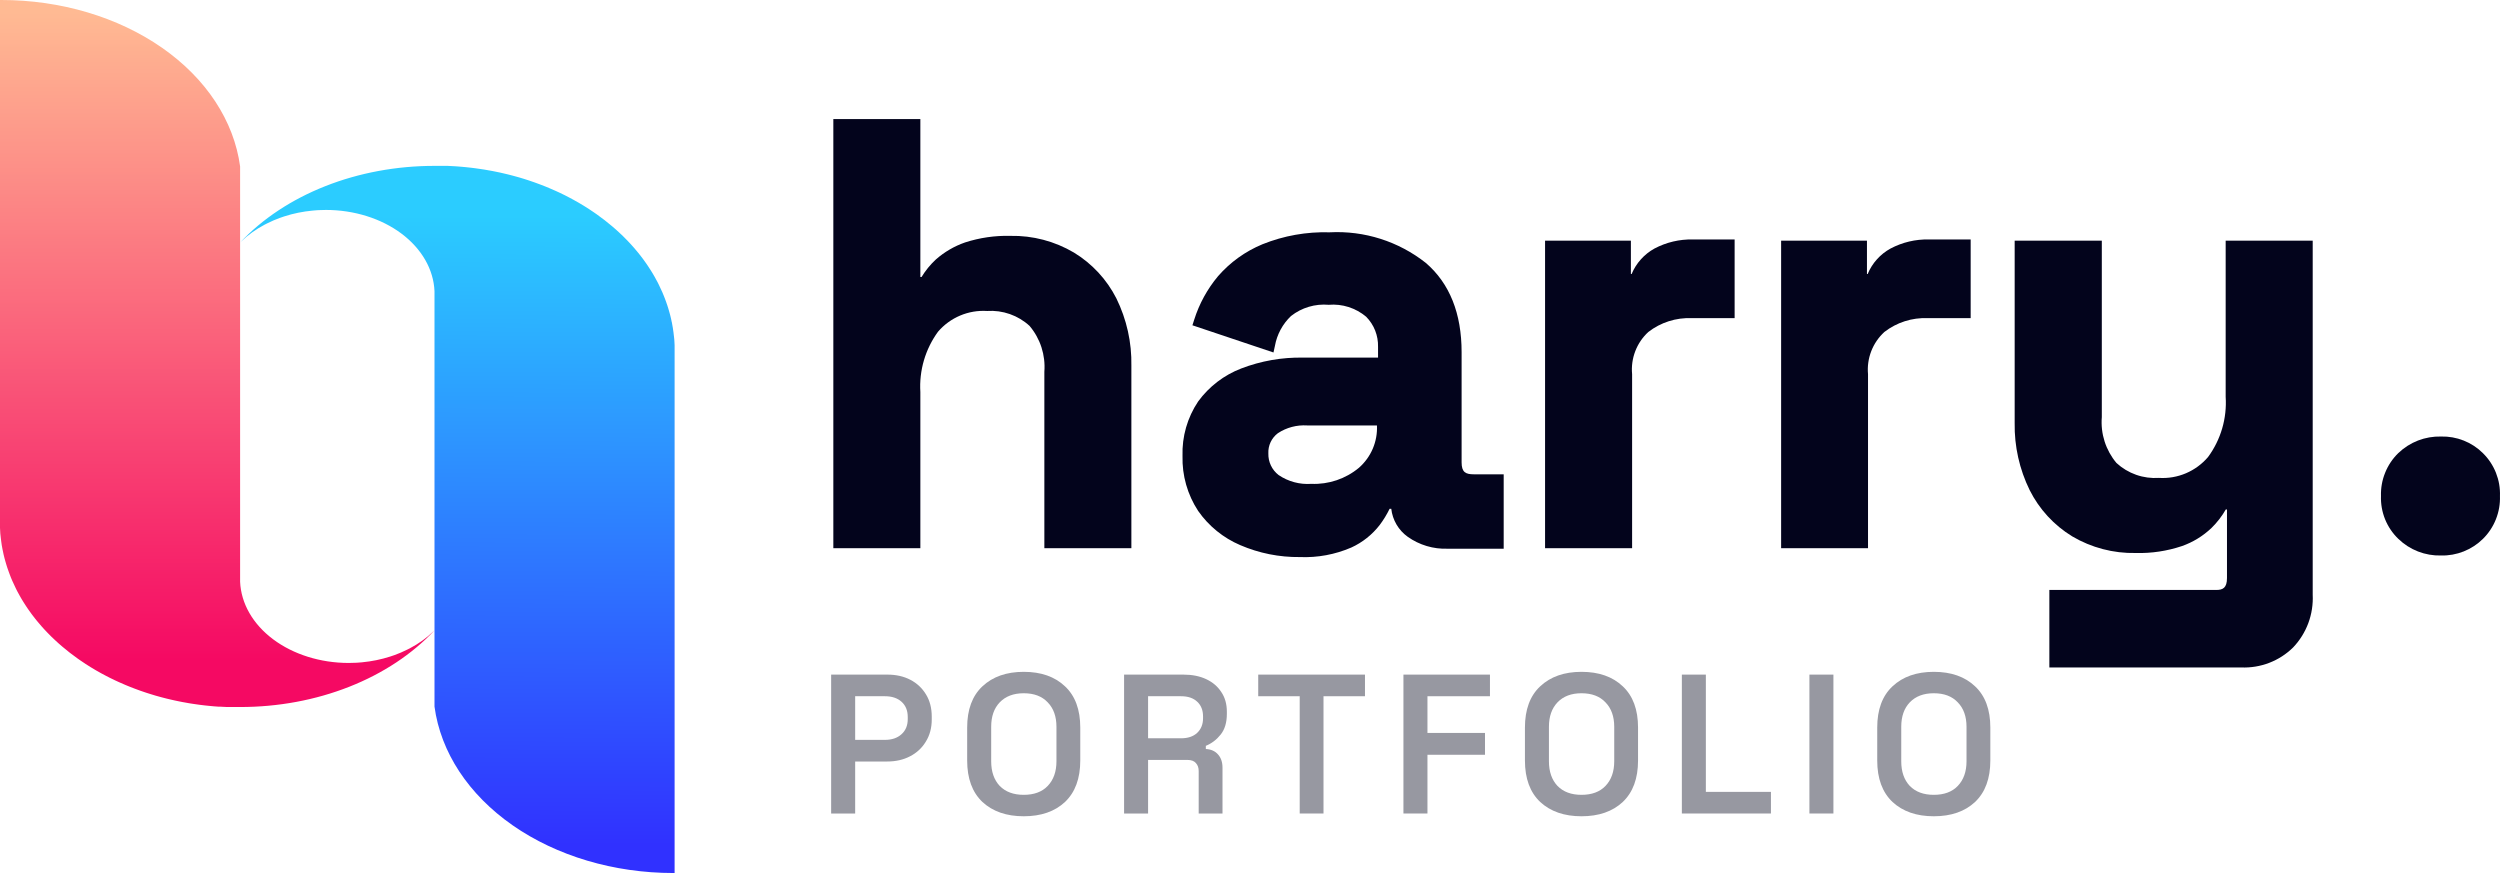
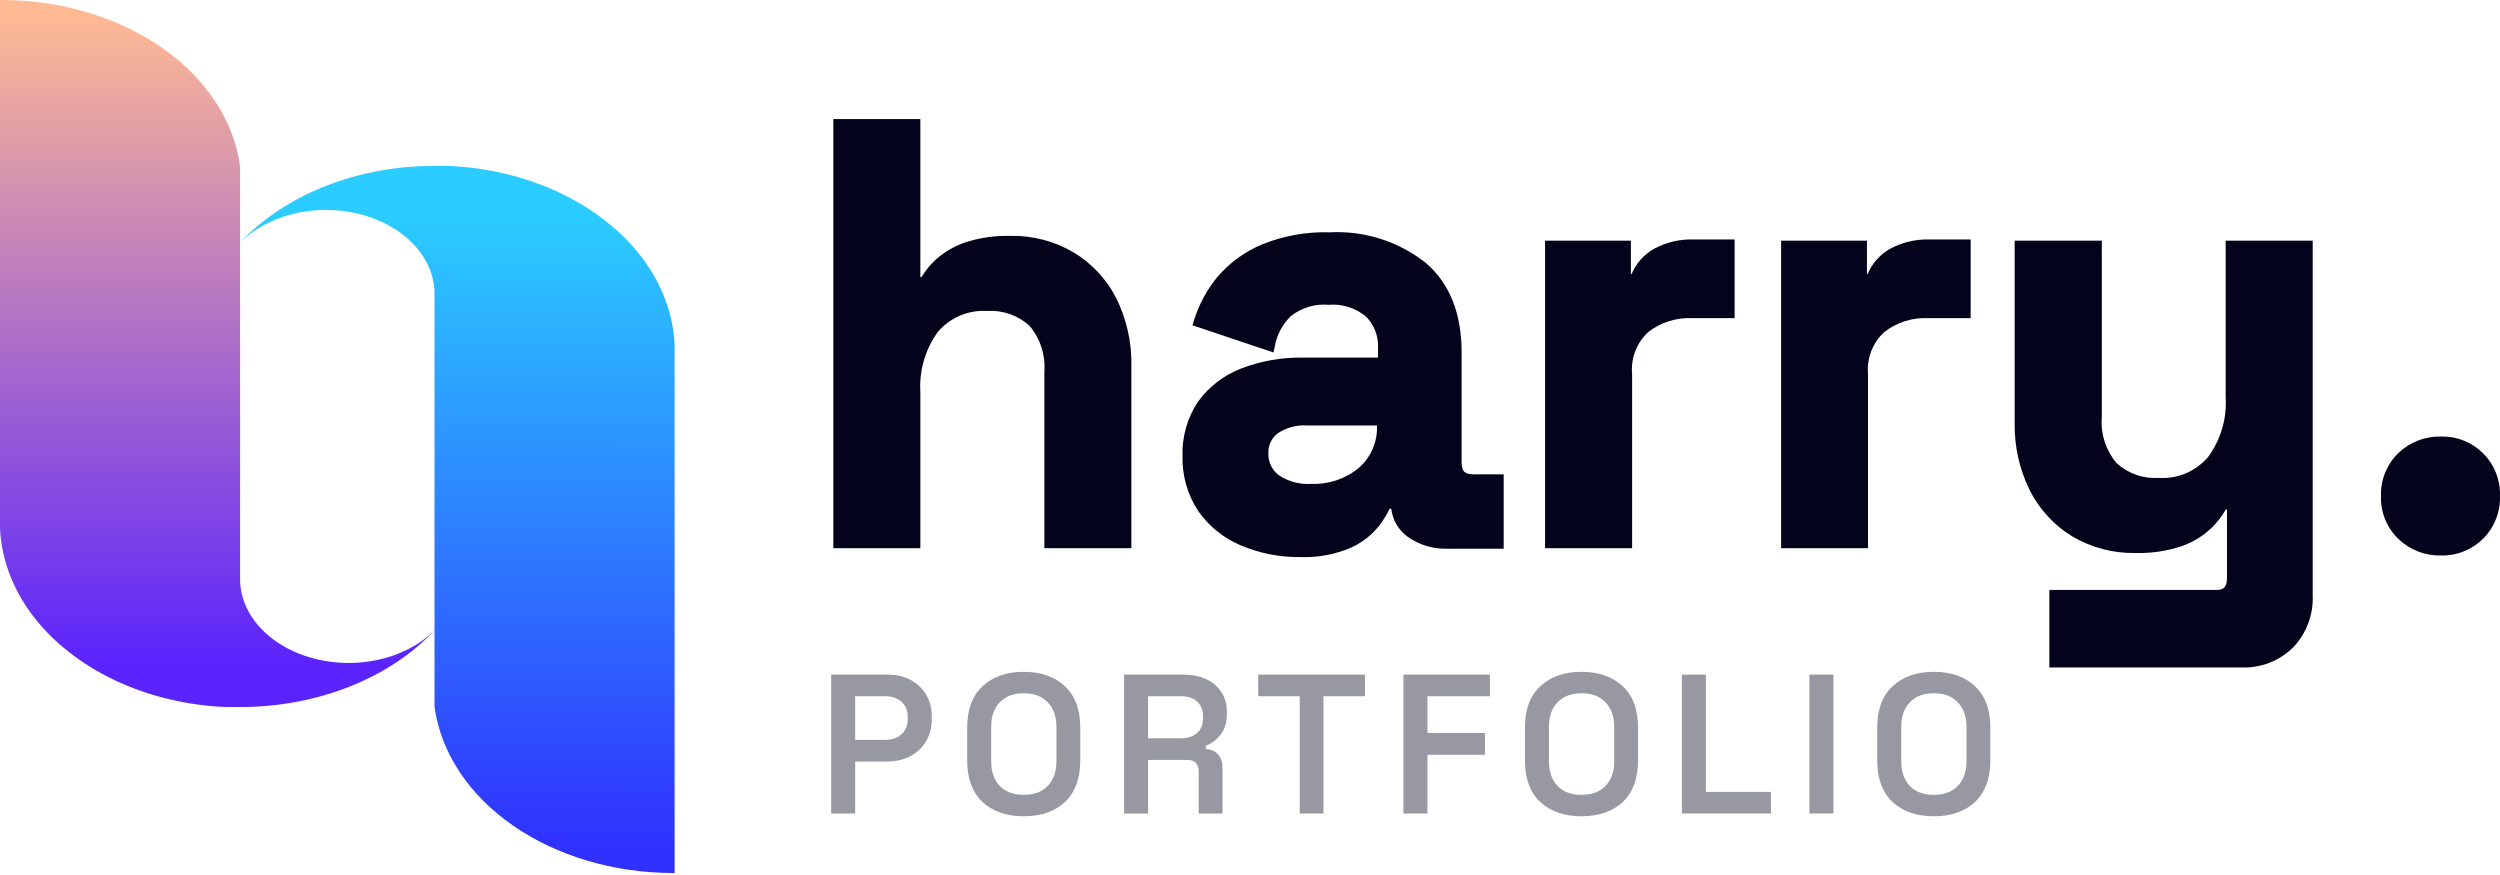
<svg xmlns="http://www.w3.org/2000/svg" width="120" height="42" viewBox="0 0 120 42" fill="none">
  <path d="M32.381 41.905V16.859C32.381 16.762 32.381 16.667 32.381 16.57L32.372 16.402C32.372 16.327 32.361 16.251 32.353 16.178C32.346 16.105 32.338 16.028 32.327 15.954C32.317 15.88 32.307 15.808 32.296 15.737C32.284 15.665 32.274 15.609 32.261 15.544C32.261 15.51 32.248 15.476 32.24 15.442C32.233 15.408 32.22 15.341 32.209 15.292C32.197 15.243 32.181 15.18 32.167 15.119C32.152 15.059 32.139 15.013 32.123 14.96C32.107 14.908 32.093 14.848 32.075 14.797C32.058 14.745 32.049 14.713 32.035 14.669C32.02 14.625 31.996 14.549 31.973 14.489C31.949 14.428 31.936 14.388 31.917 14.337C31.899 14.287 31.88 14.238 31.858 14.187C31.836 14.137 31.815 14.075 31.79 14.024C31.739 13.905 31.684 13.787 31.626 13.672L31.557 13.533C31.544 13.509 31.532 13.485 31.517 13.462C31.49 13.407 31.46 13.35 31.429 13.299C31.399 13.247 31.367 13.187 31.335 13.136C31.303 13.086 31.276 13.039 31.247 12.993C31.218 12.947 31.193 12.906 31.164 12.865C31.135 12.824 31.129 12.808 31.11 12.781L31.047 12.687C31.018 12.644 30.989 12.602 30.958 12.561C30.928 12.521 30.89 12.464 30.854 12.417C30.818 12.37 30.793 12.336 30.761 12.296C30.747 12.277 30.732 12.257 30.716 12.238L30.637 12.138C30.603 12.096 30.569 12.054 30.532 12.012C30.496 11.971 30.442 11.9 30.395 11.852C30.347 11.804 30.309 11.756 30.266 11.709C30.222 11.662 30.206 11.644 30.176 11.612C30.145 11.581 30.116 11.549 30.085 11.518C29.969 11.396 29.846 11.276 29.718 11.159C29.667 11.11 29.617 11.065 29.564 11.018C29.512 10.973 29.447 10.914 29.386 10.864C29.152 10.665 28.905 10.473 28.647 10.29C28.604 10.259 28.561 10.23 28.517 10.2C28.201 9.981 27.869 9.777 27.523 9.588L27.354 9.497C27.196 9.413 27.035 9.331 26.87 9.254C26.797 9.22 26.725 9.187 26.654 9.155C26.554 9.109 26.453 9.064 26.35 9.023C26.289 8.997 26.229 8.971 26.169 8.948C26.108 8.924 26.003 8.883 25.921 8.852C25.838 8.82 25.753 8.789 25.669 8.759C25.585 8.728 25.524 8.708 25.454 8.685L25.34 8.647L25.157 8.588C25.076 8.562 24.995 8.539 24.912 8.514C24.83 8.49 24.767 8.473 24.691 8.453L24.56 8.418C24.504 8.402 24.447 8.388 24.389 8.374C24.331 8.361 24.244 8.341 24.178 8.324C24.111 8.307 24.058 8.295 23.997 8.282L23.884 8.259C23.84 8.249 23.797 8.241 23.752 8.232C23.707 8.223 23.666 8.214 23.622 8.206C23.577 8.198 23.5 8.183 23.439 8.174C23.412 8.168 23.385 8.163 23.358 8.159L23.222 8.136C23.159 8.126 23.096 8.115 23.033 8.108C22.971 8.1 22.888 8.085 22.809 8.076C22.729 8.067 22.671 8.057 22.603 8.05L22.555 8.045C22.486 8.036 22.41 8.029 22.342 8.022L22.11 8.001C22.039 7.994 21.965 7.989 21.893 7.984L21.815 7.979L21.641 7.97C21.589 7.97 21.537 7.963 21.485 7.962H21.45C21.405 7.962 21.357 7.962 21.305 7.962H21.235H21.125H20.96H20.856C19.035 7.961 17.24 8.294 15.618 8.934C13.996 9.574 12.593 10.502 11.525 11.643C11.544 11.625 11.563 11.608 11.58 11.59C11.902 11.278 12.282 11.005 12.709 10.78C12.752 10.756 12.796 10.734 12.841 10.714C13.033 10.617 13.234 10.531 13.442 10.456L13.654 10.384C14.085 10.245 14.54 10.152 15.004 10.109L15.189 10.093L15.311 10.086C15.423 10.086 15.534 10.077 15.649 10.077C17.001 10.079 18.3 10.486 19.271 11.213C20.242 11.941 20.811 12.931 20.856 13.976C20.856 14.02 20.856 14.064 20.856 14.107C20.856 14.149 20.856 14.194 20.856 14.238V33.916C21.152 36.108 22.487 38.137 24.604 39.613C26.721 41.088 29.469 41.904 32.319 41.905H32.381Z" fill="url(#paint0_linear_529_1613)" />
  <path d="M0 0V25.045C0 25.143 0 25.238 0 25.334L0.009 25.503C0.009 25.578 0.02 25.654 0.028 25.727C0.035 25.799 0.043 25.877 0.054 25.951C0.064 26.025 0.074 26.096 0.084 26.168L0.119 26.361L0.141 26.463C0.151 26.513 0.161 26.564 0.172 26.613C0.184 26.662 0.2 26.725 0.214 26.785C0.229 26.846 0.242 26.892 0.258 26.945C0.274 26.997 0.288 27.057 0.306 27.108C0.323 27.16 0.332 27.192 0.346 27.236C0.361 27.28 0.385 27.356 0.409 27.416C0.432 27.477 0.443 27.517 0.464 27.567C0.484 27.618 0.501 27.667 0.522 27.718C0.542 27.768 0.566 27.83 0.591 27.881C0.642 28 0.697 28.118 0.755 28.233L0.824 28.372C0.837 28.395 0.849 28.42 0.863 28.443C0.891 28.497 0.921 28.555 0.952 28.606C0.982 28.658 1.014 28.718 1.046 28.769C1.078 28.819 1.104 28.866 1.134 28.912C1.165 28.958 1.188 28.998 1.216 29.04C1.243 29.081 1.252 29.097 1.271 29.124L1.334 29.218C1.363 29.261 1.392 29.303 1.423 29.343C1.453 29.384 1.491 29.441 1.527 29.488C1.563 29.535 1.588 29.569 1.62 29.609C1.634 29.628 1.649 29.648 1.665 29.667L1.744 29.767C1.778 29.808 1.812 29.851 1.849 29.892C1.885 29.934 1.939 30.005 1.986 30.053L2.114 30.196L2.205 30.292C2.234 30.324 2.264 30.356 2.295 30.387C2.412 30.509 2.534 30.629 2.663 30.746C2.714 30.794 2.764 30.84 2.816 30.886C2.869 30.932 2.934 30.991 2.995 31.041C3.228 31.24 3.476 31.432 3.734 31.615C3.777 31.646 3.819 31.675 3.864 31.705C4.18 31.924 4.511 32.128 4.856 32.317L5.027 32.408C5.185 32.492 5.346 32.574 5.511 32.651C5.584 32.685 5.656 32.718 5.727 32.75C5.827 32.795 5.927 32.84 6.03 32.882C6.091 32.908 6.152 32.933 6.213 32.957C6.273 32.98 6.378 33.022 6.46 33.053C6.543 33.085 6.628 33.116 6.712 33.146C6.796 33.176 6.857 33.197 6.927 33.22L7.041 33.258C7.101 33.278 7.163 33.297 7.224 33.316C7.285 33.336 7.386 33.366 7.469 33.391C7.551 33.415 7.614 33.432 7.69 33.452L7.821 33.487C7.877 33.502 7.934 33.517 7.992 33.531C8.05 33.544 8.137 33.564 8.203 33.581C8.27 33.598 8.323 33.61 8.384 33.622L8.497 33.646C8.541 33.656 8.584 33.664 8.629 33.673C8.674 33.682 8.715 33.691 8.76 33.699C8.804 33.706 8.881 33.722 8.942 33.731C8.969 33.737 8.996 33.742 9.023 33.746L9.159 33.769C9.222 33.779 9.285 33.789 9.348 33.797C9.41 33.805 9.493 33.82 9.572 33.829C9.652 33.837 9.71 33.848 9.778 33.854L9.826 33.86C9.895 33.869 9.971 33.876 10.039 33.882L10.271 33.904C10.342 33.91 10.415 33.916 10.488 33.92H10.566L10.74 33.929C10.792 33.929 10.844 33.936 10.896 33.937H10.931C10.976 33.937 11.024 33.937 11.076 33.937H11.146H11.254H11.421H11.525C13.346 33.938 15.141 33.605 16.763 32.965C18.385 32.326 19.788 31.397 20.856 30.257L20.799 30.309C20.479 30.622 20.099 30.895 19.672 31.119C19.628 31.143 19.585 31.165 19.54 31.185C19.348 31.282 19.147 31.368 18.939 31.443L18.727 31.515C18.296 31.654 17.841 31.747 17.377 31.791L17.192 31.806L17.07 31.813C16.958 31.813 16.847 31.822 16.732 31.822C15.38 31.821 14.081 31.413 13.11 30.686C12.139 29.959 11.57 28.968 11.525 27.923C11.525 27.879 11.525 27.835 11.525 27.793C11.525 27.75 11.525 27.705 11.525 27.662V7.989C11.229 5.797 9.894 3.767 7.777 2.292C5.66 0.817 2.912 0 0.062 0H0Z" fill="url(#paint1_linear_529_1613)" />
  <path d="M39.895 39.048V32.381H42.59C43.01 32.381 43.378 32.464 43.695 32.629C44.013 32.794 44.264 33.029 44.448 33.333C44.632 33.632 44.724 33.987 44.724 34.4V34.533C44.724 34.94 44.629 35.295 44.438 35.6C44.254 35.905 44 36.14 43.676 36.305C43.359 36.47 42.997 36.552 42.59 36.552H41.048V39.048H39.895ZM41.048 35.514H42.476C42.806 35.514 43.07 35.425 43.267 35.248C43.47 35.07 43.572 34.825 43.572 34.514V34.419C43.572 34.108 43.473 33.864 43.276 33.686C43.079 33.508 42.813 33.419 42.476 33.419H41.048V35.514Z" fill="#9798A1" />
  <path d="M49.139 39.181C48.313 39.181 47.653 38.952 47.157 38.495C46.669 38.032 46.424 37.368 46.424 36.505V34.924C46.424 34.06 46.669 33.4 47.157 32.943C47.653 32.479 48.313 32.248 49.139 32.248C49.97 32.248 50.631 32.479 51.119 32.943C51.608 33.4 51.853 34.06 51.853 34.924V36.505C51.853 37.368 51.608 38.032 51.119 38.495C50.631 38.952 49.97 39.181 49.139 39.181ZM49.139 38.152C49.634 38.152 50.018 38.01 50.291 37.724C50.57 37.432 50.71 37.038 50.71 36.543V34.886C50.71 34.391 50.57 34 50.291 33.714C50.018 33.422 49.634 33.276 49.139 33.276C48.65 33.276 48.266 33.422 47.986 33.714C47.713 34 47.577 34.391 47.577 34.886V36.543C47.577 37.038 47.713 37.432 47.986 37.724C48.266 38.01 48.65 38.152 49.139 38.152Z" fill="#9798A1" />
  <path d="M53.956 39.048V32.381H56.803C57.223 32.381 57.588 32.454 57.899 32.6C58.21 32.746 58.451 32.952 58.623 33.219C58.8 33.479 58.889 33.794 58.889 34.162V34.267C58.889 34.679 58.791 35.01 58.594 35.257C58.397 35.505 58.159 35.686 57.88 35.8V35.952C58.127 35.965 58.321 36.051 58.461 36.209C58.607 36.368 58.68 36.581 58.68 36.848V39.048H57.537V37.01C57.537 36.851 57.492 36.724 57.404 36.629C57.321 36.527 57.184 36.476 56.994 36.476H55.108V39.048H53.956ZM55.108 35.438H56.689C57.019 35.438 57.276 35.352 57.461 35.181C57.651 35.003 57.746 34.768 57.746 34.476V34.391C57.746 34.092 57.654 33.857 57.47 33.686C57.286 33.508 57.026 33.419 56.689 33.419H55.108V35.438Z" fill="#9798A1" />
  <path d="M62.386 39.048V33.419H60.395V32.381H65.519V33.419H63.528V39.048H62.386Z" fill="#9798A1" />
  <path d="M67.365 39.048V32.381H71.518V33.419H68.518V35.181H71.28V36.229H68.518V39.048H67.365Z" fill="#9798A1" />
  <path d="M75.911 39.181C75.086 39.181 74.425 38.952 73.93 38.495C73.441 38.032 73.197 37.368 73.197 36.505V34.924C73.197 34.06 73.441 33.4 73.93 32.943C74.425 32.479 75.086 32.248 75.911 32.248C76.743 32.248 77.403 32.479 77.892 32.943C78.381 33.4 78.626 34.06 78.626 34.924V36.505C78.626 37.368 78.381 38.032 77.892 38.495C77.403 38.952 76.743 39.181 75.911 39.181ZM75.911 38.152C76.406 38.152 76.791 38.01 77.064 37.724C77.343 37.432 77.483 37.038 77.483 36.543V34.886C77.483 34.391 77.343 34 77.064 33.714C76.791 33.422 76.406 33.276 75.911 33.276C75.422 33.276 75.038 33.422 74.759 33.714C74.486 34 74.349 34.391 74.349 34.886V36.543C74.349 37.038 74.486 37.432 74.759 37.724C75.038 38.01 75.422 38.152 75.911 38.152Z" fill="#9798A1" />
  <path d="M80.729 39.048V32.381H81.881V38.01H85.005V39.048H80.729Z" fill="#9798A1" />
  <path d="M86.852 39.048V32.381H88.004V39.048H86.852Z" fill="#9798A1" />
  <path d="M92.822 39.181C91.996 39.181 91.336 38.952 90.841 38.495C90.352 38.032 90.107 37.368 90.107 36.505V34.924C90.107 34.06 90.352 33.4 90.841 32.943C91.336 32.479 91.996 32.248 92.822 32.248C93.653 32.248 94.314 32.479 94.802 32.943C95.291 33.4 95.536 34.06 95.536 34.924V36.505C95.536 37.368 95.291 38.032 94.802 38.495C94.314 38.952 93.653 39.181 92.822 39.181ZM92.822 38.152C93.317 38.152 93.701 38.01 93.974 37.724C94.253 37.432 94.393 37.038 94.393 36.543V34.886C94.393 34.391 94.253 34 93.974 33.714C93.701 33.422 93.317 33.276 92.822 33.276C92.333 33.276 91.948 33.422 91.669 33.714C91.396 34 91.26 34.391 91.26 34.886V36.543C91.26 37.038 91.396 37.432 91.669 37.724C91.948 38.01 92.333 38.152 92.822 38.152Z" fill="#9798A1" />
  <path d="M51.548 12.123C50.626 11.578 49.569 11.3 48.498 11.322C47.76 11.303 47.025 11.41 46.323 11.637C45.807 11.816 45.331 12.094 44.921 12.455C44.654 12.702 44.423 12.986 44.235 13.296H44.177V5.714H40V26.315H44.177V18.819C44.114 17.784 44.414 16.76 45.024 15.923C45.313 15.586 45.676 15.32 46.086 15.147C46.495 14.974 46.939 14.899 47.382 14.927C47.752 14.902 48.124 14.953 48.474 15.076C48.824 15.199 49.146 15.392 49.419 15.643C49.937 16.255 50.191 17.047 50.129 17.846V26.315H54.306V17.56C54.328 16.438 54.08 15.328 53.585 14.321C53.124 13.413 52.418 12.652 51.548 12.123Z" fill="#03041C" />
  <path d="M70.157 22.195V16.902C70.157 15.048 69.585 13.606 68.441 12.621C67.131 11.586 65.49 11.063 63.823 11.151C62.721 11.118 61.624 11.312 60.601 11.723C59.78 12.062 59.049 12.587 58.466 13.257C57.952 13.871 57.563 14.581 57.322 15.345L57.236 15.614L61.127 16.919L61.196 16.604C61.294 16.055 61.565 15.552 61.969 15.168C62.481 14.766 63.128 14.573 63.777 14.63C64.428 14.575 65.074 14.781 65.574 15.202C65.762 15.392 65.91 15.619 66.008 15.867C66.106 16.116 66.153 16.383 66.146 16.65V17.165H62.541C61.53 17.147 60.526 17.324 59.582 17.686C58.754 18.003 58.034 18.554 57.511 19.271C56.993 20.043 56.731 20.957 56.761 21.886C56.736 22.821 56.997 23.742 57.511 24.524C58.017 25.25 58.717 25.819 59.531 26.166C60.434 26.555 61.409 26.75 62.392 26.739C63.24 26.774 64.085 26.618 64.864 26.281C65.399 26.036 65.866 25.665 66.226 25.199C66.409 24.956 66.568 24.695 66.701 24.421H66.781C66.811 24.688 66.897 24.946 67.033 25.178C67.169 25.409 67.352 25.61 67.571 25.766C68.13 26.162 68.803 26.363 69.488 26.338H72.177V22.767H70.747C70.352 22.767 70.157 22.67 70.157 22.195ZM66.094 20.421C66.112 20.803 66.043 21.183 65.894 21.535C65.744 21.887 65.517 22.2 65.23 22.453C64.59 22.985 63.774 23.26 62.941 23.225C62.386 23.264 61.834 23.115 61.373 22.802C61.215 22.68 61.088 22.523 61.003 22.343C60.917 22.163 60.876 21.965 60.881 21.766C60.872 21.579 60.909 21.392 60.989 21.222C61.069 21.053 61.189 20.905 61.339 20.793C61.754 20.52 62.246 20.39 62.741 20.421H66.094Z" fill="#03041C" />
  <path d="M79.416 11.929C78.922 12.201 78.535 12.633 78.318 13.153H78.283V11.551H74.163V26.315H78.341V17.96C78.306 17.586 78.358 17.208 78.493 16.857C78.628 16.505 78.842 16.19 79.119 15.935C79.713 15.475 80.451 15.24 81.202 15.271H83.262V11.494H81.259C80.618 11.479 79.983 11.629 79.416 11.929Z" fill="#03041C" />
  <path d="M90.747 11.929C90.252 12.2 89.864 12.632 89.648 13.153H89.614V11.551H85.494V26.315H89.665V17.96C89.631 17.585 89.684 17.207 89.82 16.856C89.956 16.505 90.172 16.189 90.449 15.935C91.042 15.476 91.778 15.24 92.526 15.271H94.592V11.494H92.589C91.948 11.479 91.314 11.629 90.747 11.929Z" fill="#03041C" />
  <path d="M106.832 19.048C106.899 20.081 106.599 21.104 105.986 21.938C105.697 22.276 105.334 22.543 104.925 22.717C104.516 22.891 104.072 22.967 103.628 22.939C103.258 22.964 102.886 22.914 102.536 22.791C102.186 22.668 101.864 22.475 101.591 22.224C101.075 21.611 100.822 20.819 100.887 20.02V11.551H96.704V20.307C96.686 21.422 96.933 22.526 97.425 23.528C97.884 24.442 98.59 25.209 99.462 25.743C100.386 26.289 101.444 26.567 102.518 26.544C103.27 26.564 104.019 26.451 104.732 26.212C105.262 26.026 105.745 25.729 106.152 25.342C106.42 25.08 106.651 24.781 106.838 24.455H106.895V27.746C106.895 28.221 106.695 28.318 106.38 28.318H98.369V32.038H107.576C108.036 32.057 108.495 31.981 108.924 31.816C109.353 31.651 109.744 31.399 110.071 31.076C110.391 30.74 110.638 30.342 110.8 29.908C110.961 29.473 111.032 29.01 111.01 28.547V11.551H106.832V19.048Z" fill="#03041C" />
  <path d="M119.182 21.753C118.918 21.49 118.604 21.284 118.258 21.147C117.912 21.009 117.542 20.944 117.17 20.953C116.793 20.944 116.417 21.009 116.065 21.145C115.713 21.282 115.392 21.486 115.12 21.747C114.845 22.014 114.63 22.336 114.487 22.691C114.343 23.045 114.275 23.426 114.287 23.809C114.274 24.191 114.341 24.571 114.484 24.925C114.628 25.28 114.844 25.6 115.12 25.865C115.391 26.128 115.712 26.334 116.064 26.471C116.416 26.608 116.792 26.674 117.17 26.664C117.542 26.673 117.912 26.606 118.257 26.469C118.603 26.331 118.918 26.126 119.182 25.865C119.453 25.597 119.665 25.276 119.805 24.922C119.945 24.568 120.011 24.189 119.998 23.809C120.012 23.428 119.946 23.049 119.806 22.695C119.665 22.341 119.453 22.02 119.182 21.753Z" fill="#03041C" />
  <defs>
    <linearGradient id="paint0_linear_529_1613" x1="21.869" y1="40.544" x2="21.979" y2="10.355" gradientUnits="userSpaceOnUse">
      <stop stop-color="#3031FF" />
      <stop offset="1" stop-color="#2BCCFF" />
    </linearGradient>
    <linearGradient id="paint1_linear_529_1613" x1="10.428" y1="0.599" x2="10.428" y2="31.676" gradientUnits="userSpaceOnUse">
      <stop stop-color="#FFBA93" />
-       <stop offset="1" stop-color="#F50963" />
+       <stop offset="1" stop-color="#5C24FC" />
    </linearGradient>
  </defs>
</svg>
